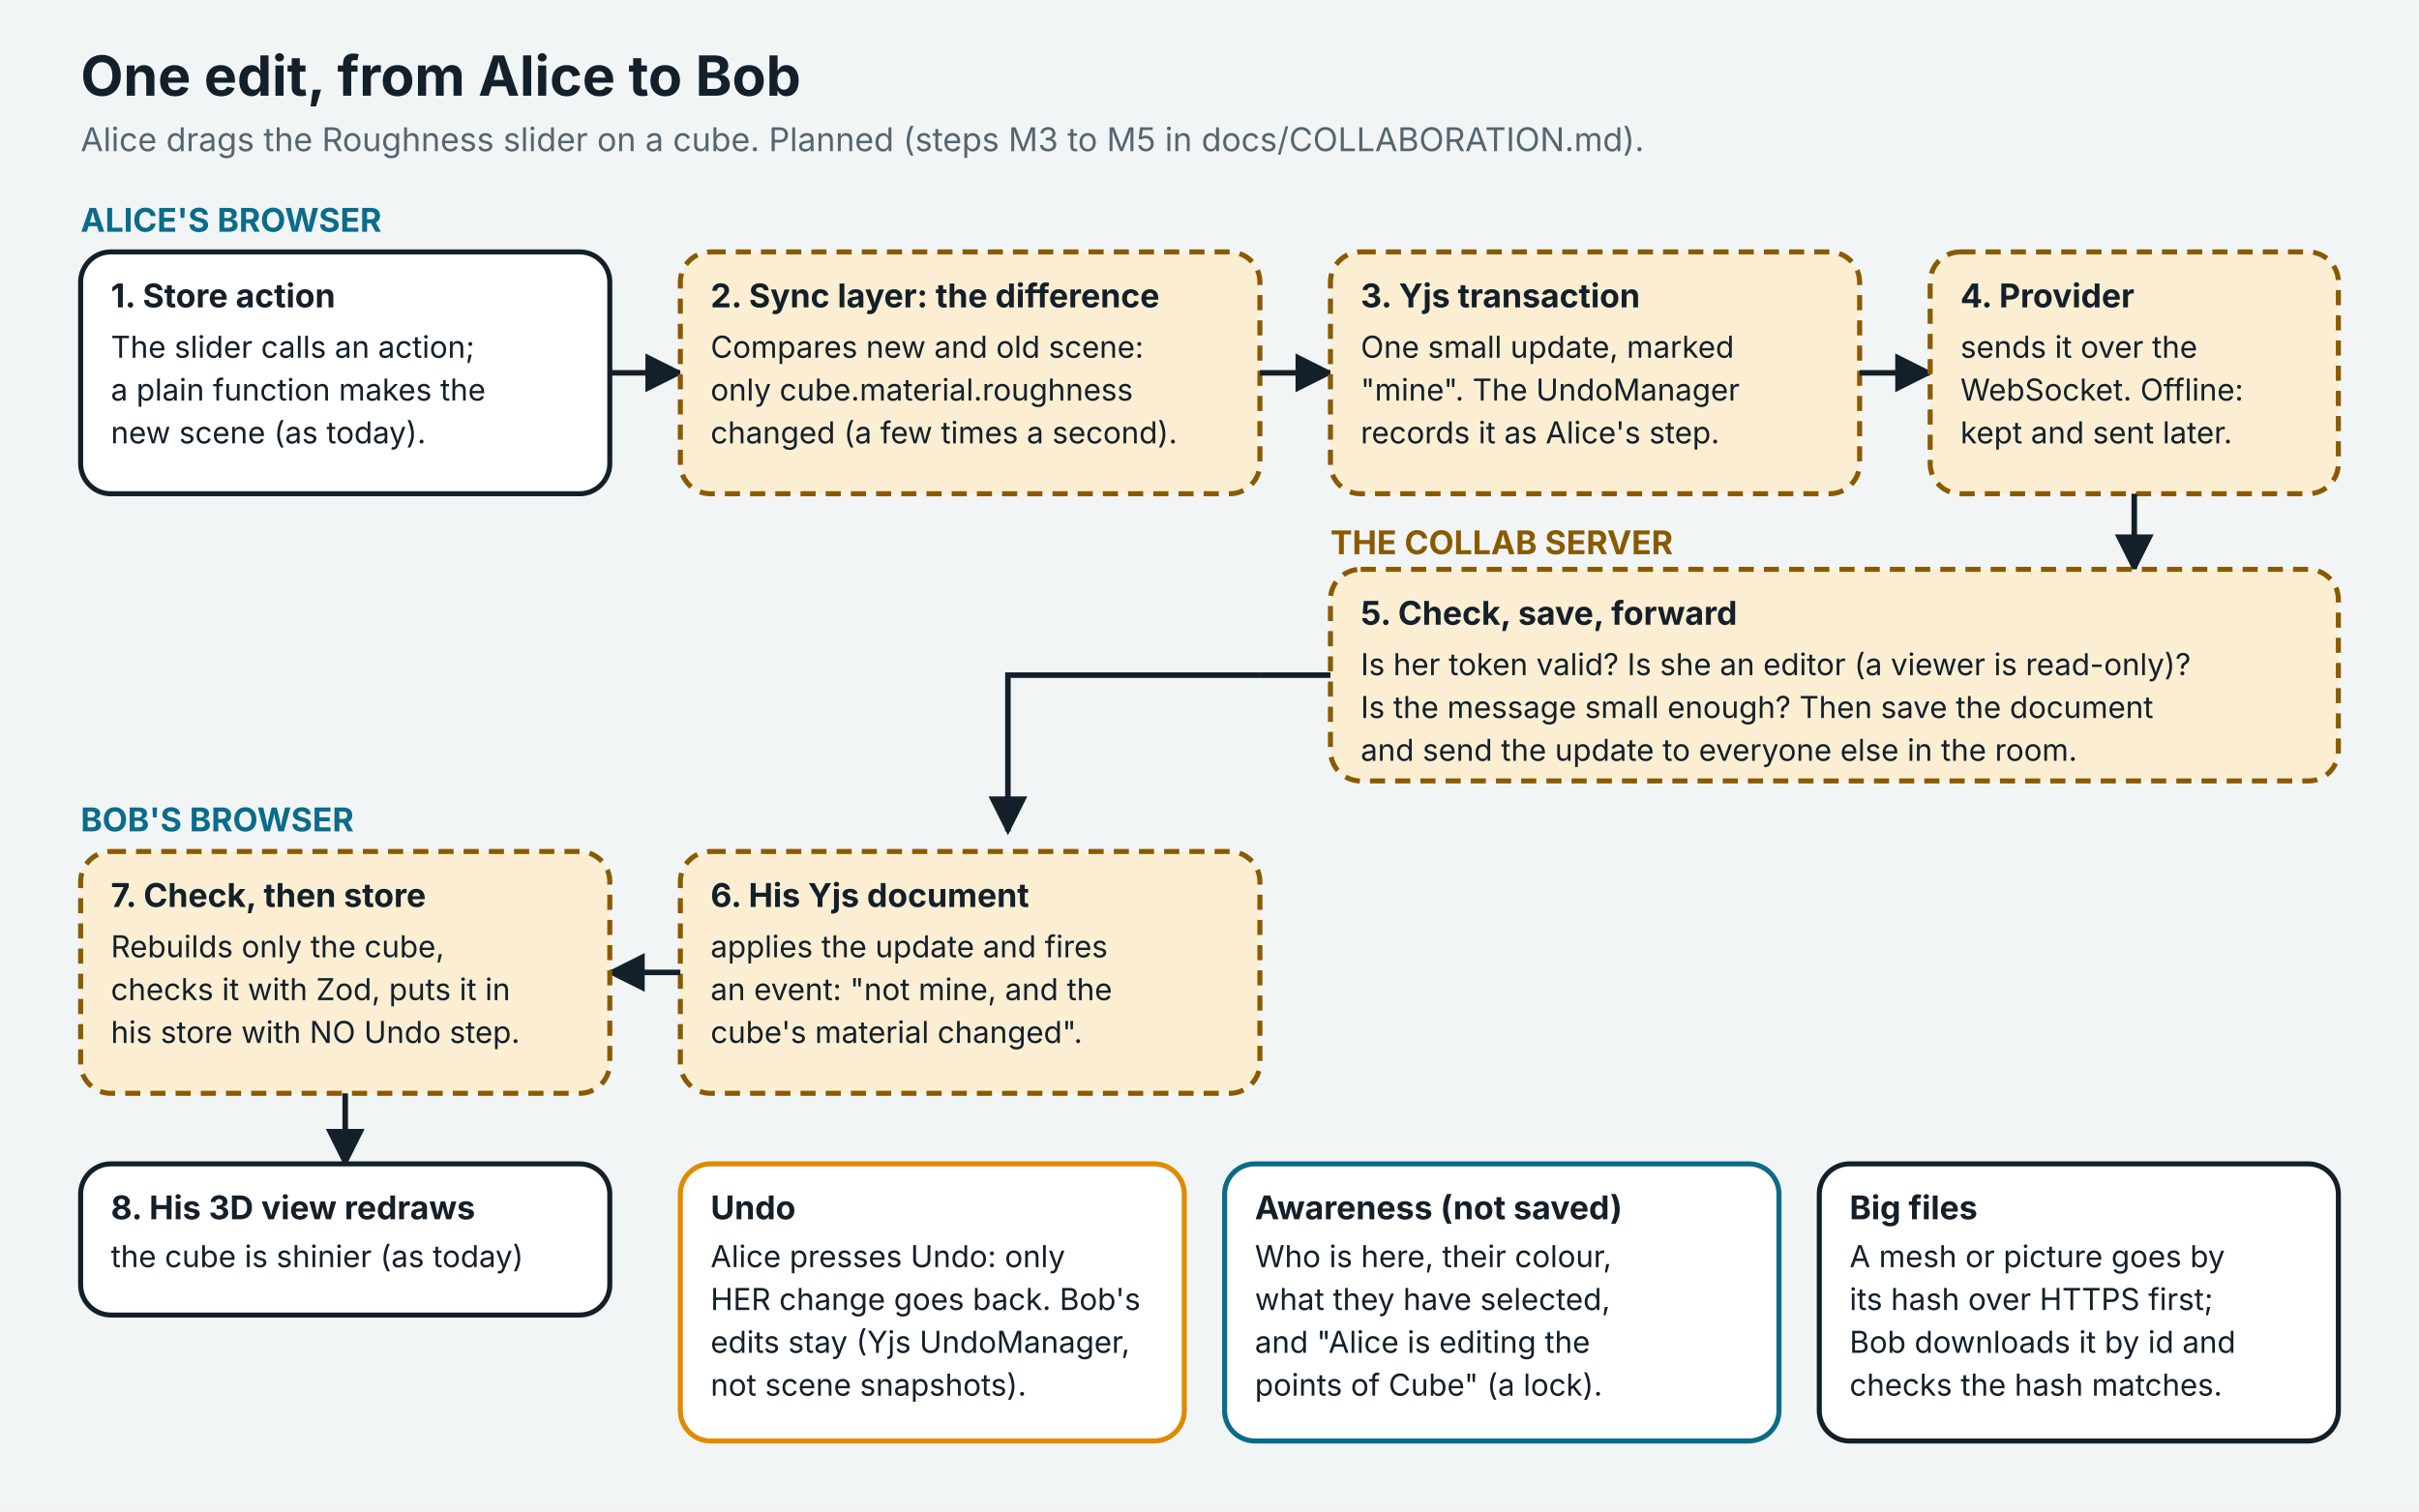
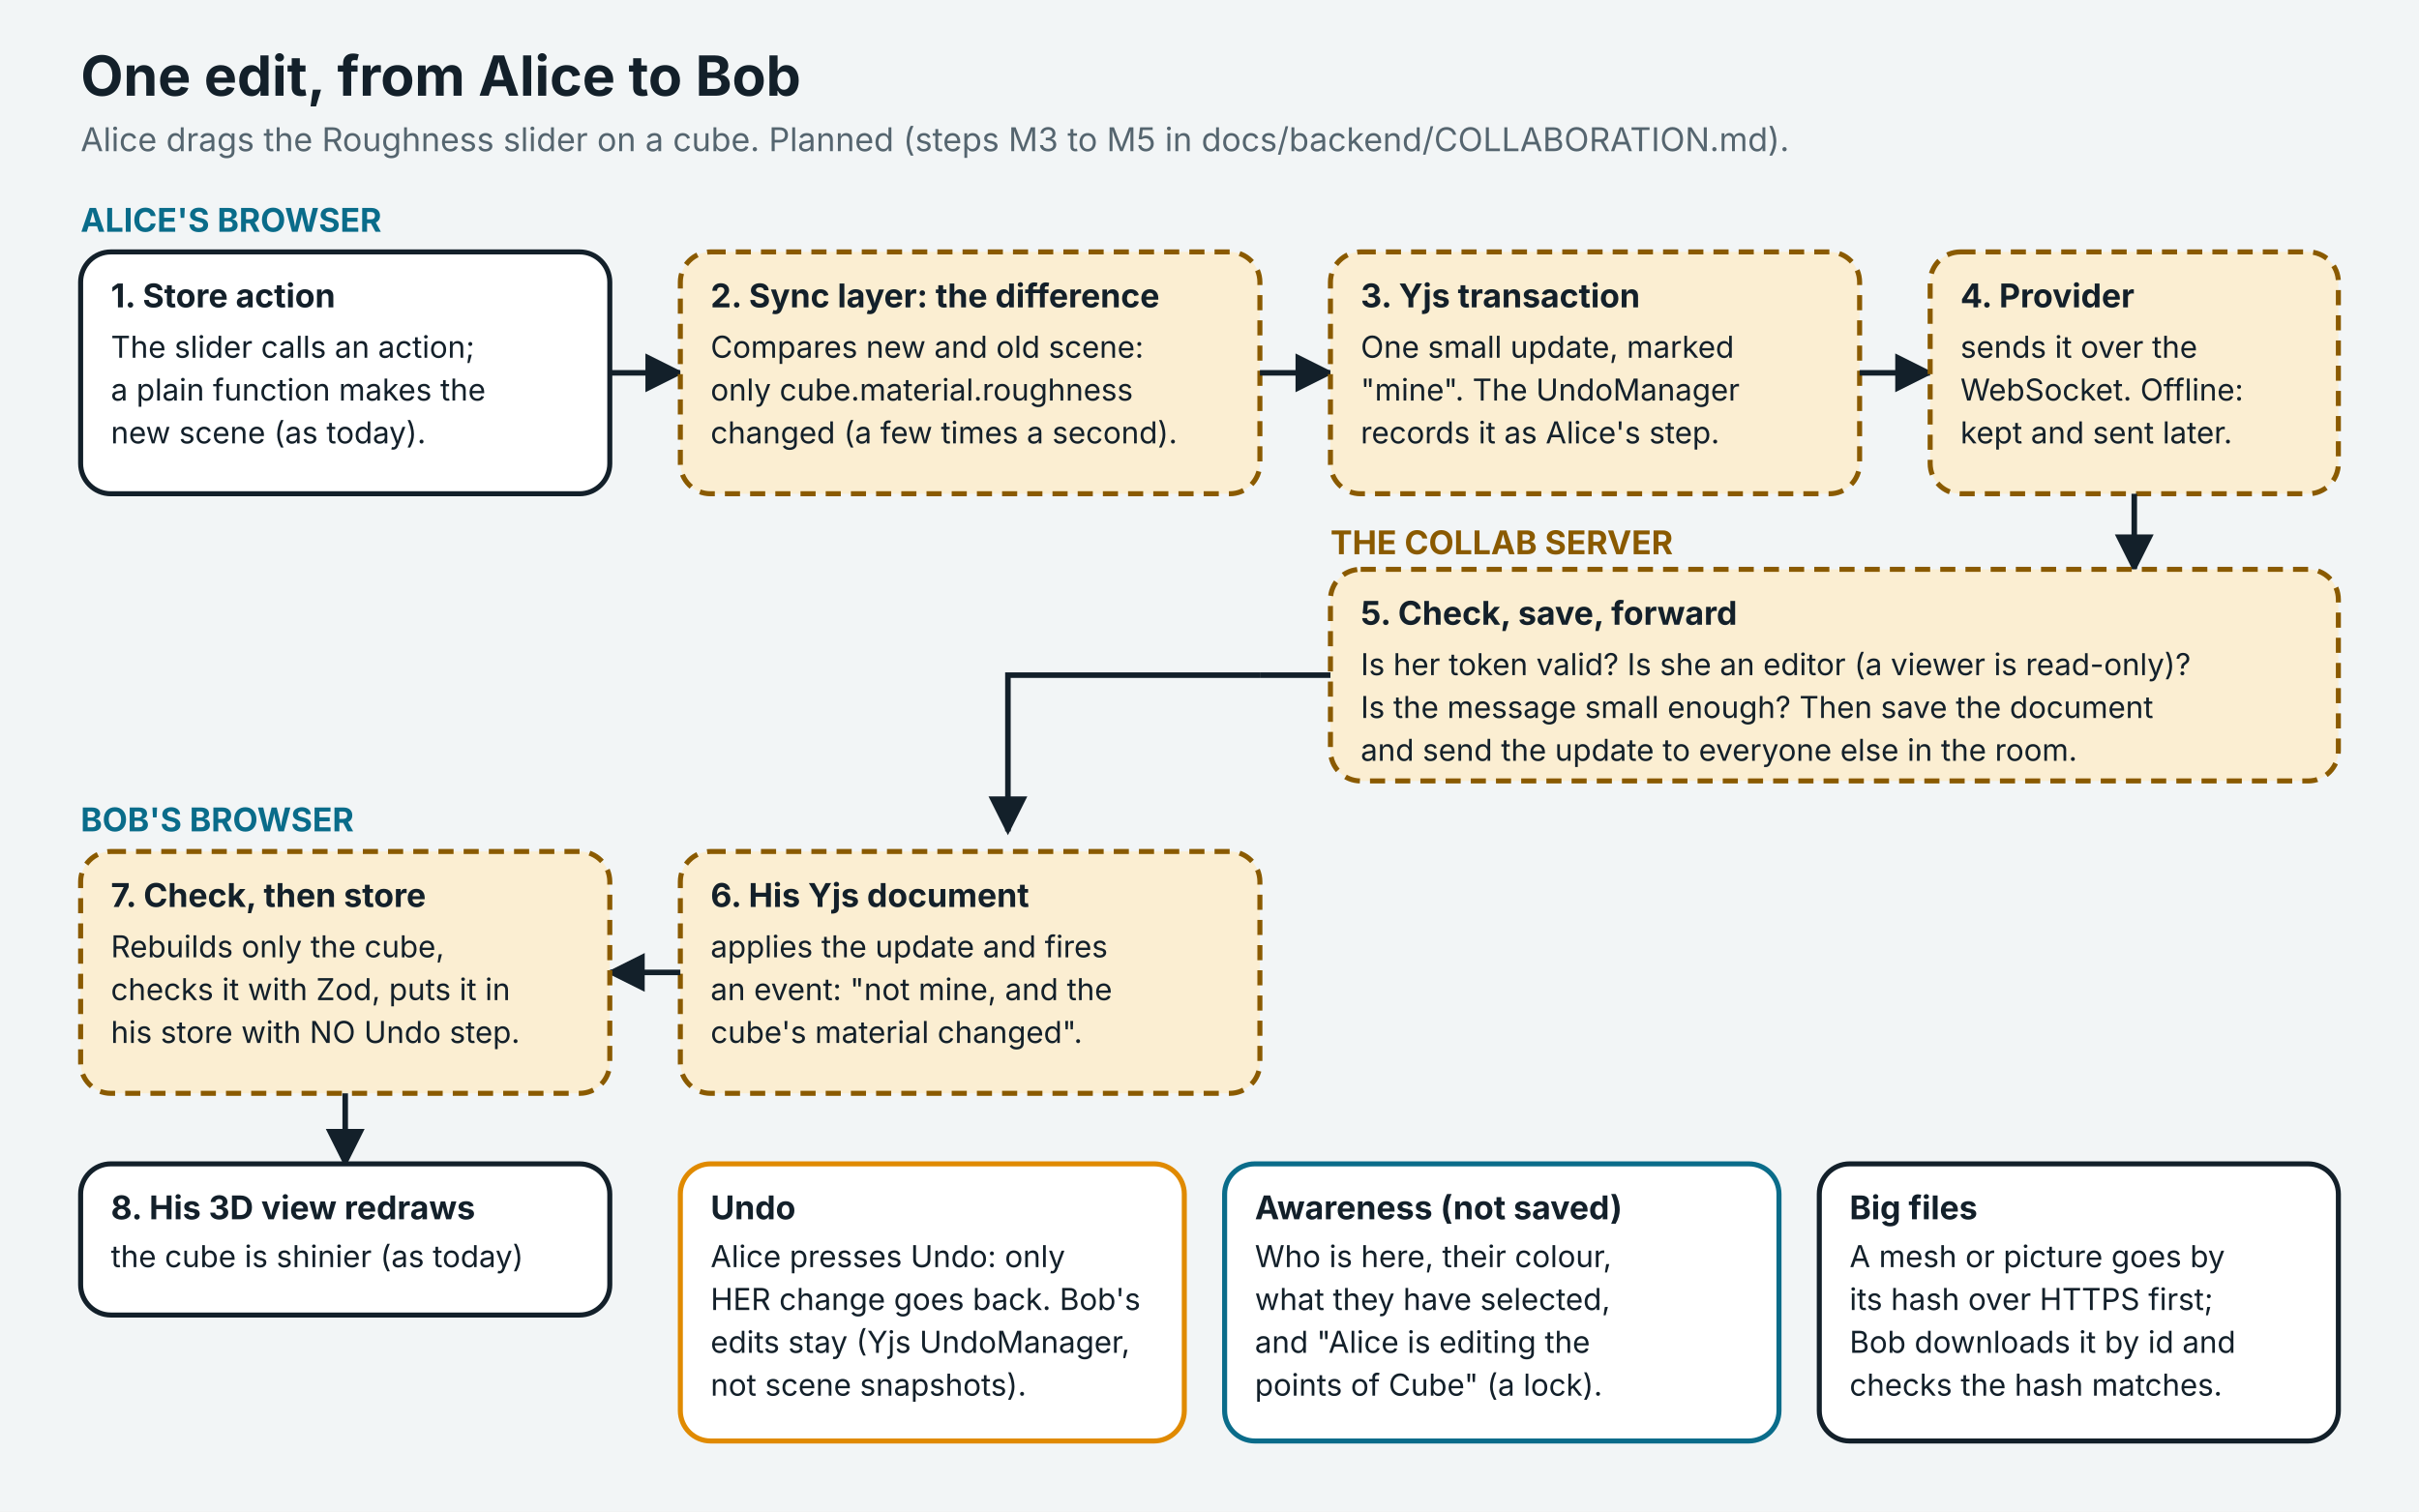
<svg xmlns="http://www.w3.org/2000/svg" viewBox="0 0 960 600" width="960" height="600" role="img" aria-labelledby="t d" font-family="Inter, system-ui, sans-serif">
  <defs>
    <marker id="a" viewBox="0 0 10 10" refX="9" refY="5" markerWidth="7" markerHeight="7" orient="auto-start-reverse">
      <path d="M0 0 10 5 0 10z" fill="#13202a" />
    </marker>
  </defs>
  <rect width="960" height="600" fill="#f2f5f6" />
  <text x="32" y="38" font-size="22" font-weight="700" fill="#13202a">One edit, from Alice to Bob</text>
-   <text x="32" y="60" font-size="13" fill="#55656f">Alice drags the Roughness slider on a cube. Planned (steps M3 to M5 in docs/COLLABORATION.md).</text>
+   <text x="32" y="60" font-size="13" fill="#55656f">Alice drags the Roughness slider on a cube. Planned (steps M3 to M5 in docs/backend/COLLABORATION.md).</text>
  <text x="32" y="92" font-size="13" font-weight="700" fill="#0a6c8a">ALICE'S BROWSER</text>
  <rect x="32" y="100" width="210" height="96" rx="12" fill="#fff" stroke="#13202a" stroke-width="2" />
  <text x="44" y="122" font-size="13" font-weight="700" fill="#13202a">1. Store action</text>
  <text x="44" y="142" font-size="12" fill="#13202a">The slider calls an action;</text>
  <text x="44" y="159" font-size="12" fill="#13202a">a plain function makes the</text>
  <text x="44" y="176" font-size="12" fill="#13202a">new scene (as today).</text>
  <path d="M242 148 H270" stroke="#13202a" stroke-width="2.2" fill="none" marker-end="url(#a)" />
  <rect x="270" y="100" width="230" height="96" rx="12" fill="#fbeed2" stroke="#8a5a00" stroke-width="2" stroke-dasharray="6 4" />
  <text x="282" y="122" font-size="13" font-weight="700" fill="#13202a">2. Sync layer: the difference</text>
  <text x="282" y="142" font-size="12" fill="#13202a">Compares new and old scene:</text>
  <text x="282" y="159" font-size="12" fill="#13202a">only cube.material.roughness</text>
  <text x="282" y="176" font-size="12" fill="#13202a">changed (a few times a second).</text>
  <path d="M500 148 H528" stroke="#13202a" stroke-width="2.2" fill="none" marker-end="url(#a)" />
  <rect x="528" y="100" width="210" height="96" rx="12" fill="#fbeed2" stroke="#8a5a00" stroke-width="2" stroke-dasharray="6 4" />
  <text x="540" y="122" font-size="13" font-weight="700" fill="#13202a">3. Yjs transaction</text>
  <text x="540" y="142" font-size="12" fill="#13202a">One small update, marked</text>
  <text x="540" y="159" font-size="12" fill="#13202a">"mine". The UndoManager</text>
  <text x="540" y="176" font-size="12" fill="#13202a">records it as Alice's step.</text>
  <path d="M738 148 H766" stroke="#13202a" stroke-width="2.2" fill="none" marker-end="url(#a)" />
  <rect x="766" y="100" width="162" height="96" rx="12" fill="#fbeed2" stroke="#8a5a00" stroke-width="2" stroke-dasharray="6 4" />
  <text x="778" y="122" font-size="13" font-weight="700" fill="#13202a">4. Provider</text>
  <text x="778" y="142" font-size="12" fill="#13202a">sends it over the</text>
  <text x="778" y="159" font-size="12" fill="#13202a">WebSocket. Offline:</text>
  <text x="778" y="176" font-size="12" fill="#13202a">kept and sent later.</text>
  <path d="M847 196 V226" stroke="#13202a" stroke-width="2.2" fill="none" marker-end="url(#a)" />
  <text x="528" y="220" font-size="13" font-weight="700" fill="#8a5a00">THE COLLAB SERVER</text>
  <rect x="528" y="226" width="400" height="84" rx="12" fill="#fbeed2" stroke="#8a5a00" stroke-width="2" stroke-dasharray="6 4" />
  <text x="540" y="248" font-size="13" font-weight="700" fill="#13202a">5. Check, save, forward</text>
  <text x="540" y="268" font-size="12" fill="#13202a">Is her token valid? Is she an editor (a viewer is read-only)?</text>
  <text x="540" y="285" font-size="12" fill="#13202a">Is the message small enough? Then save the document</text>
  <text x="540" y="302" font-size="12" fill="#13202a">and send the update to everyone else in the room.</text>
  <path d="M528 268 H500" stroke="#13202a" stroke-width="2.2" fill="none" />
  <path d="M500 268 H400 V330" stroke="#13202a" stroke-width="2.2" fill="none" marker-end="url(#a)" />
  <text x="32" y="330" font-size="13" font-weight="700" fill="#0a6c8a">BOB'S BROWSER</text>
  <rect x="270" y="338" width="230" height="96" rx="12" fill="#fbeed2" stroke="#8a5a00" stroke-width="2" stroke-dasharray="6 4" />
  <text x="282" y="360" font-size="13" font-weight="700" fill="#13202a">6. His Yjs document</text>
  <text x="282" y="380" font-size="12" fill="#13202a">applies the update and fires</text>
  <text x="282" y="397" font-size="12" fill="#13202a">an event: "not mine, and the</text>
  <text x="282" y="414" font-size="12" fill="#13202a">cube's material changed".</text>
  <path d="M270 386 H242" stroke="#13202a" stroke-width="2.2" fill="none" marker-end="url(#a)" />
  <rect x="32" y="338" width="210" height="96" rx="12" fill="#fbeed2" stroke="#8a5a00" stroke-width="2" stroke-dasharray="6 4" />
  <text x="44" y="360" font-size="13" font-weight="700" fill="#13202a">7. Check, then store</text>
  <text x="44" y="380" font-size="12" fill="#13202a">Rebuilds only the cube,</text>
  <text x="44" y="397" font-size="12" fill="#13202a">checks it with Zod, puts it in</text>
  <text x="44" y="414" font-size="12" fill="#13202a">his store with NO Undo step.</text>
  <path d="M137 434 V462" stroke="#13202a" stroke-width="2.2" fill="none" marker-end="url(#a)" />
  <rect x="32" y="462" width="210" height="60" rx="12" fill="#fff" stroke="#13202a" stroke-width="2" />
  <text x="44" y="484" font-size="13" font-weight="700" fill="#13202a">8. His 3D view redraws</text>
  <text x="44" y="503" font-size="12" fill="#13202a">the cube is shinier (as today)</text>
  <rect x="270" y="462" width="200" height="110" rx="12" fill="#fff" stroke="#e08a00" stroke-width="2" />
  <text x="282" y="484" font-size="13" font-weight="700" fill="#13202a">Undo</text>
  <text x="282" y="503" font-size="12" fill="#13202a">Alice presses Undo: only</text>
  <text x="282" y="520" font-size="12" fill="#13202a">HER change goes back. Bob's</text>
  <text x="282" y="537" font-size="12" fill="#13202a">edits stay (Yjs UndoManager,</text>
  <text x="282" y="554" font-size="12" fill="#13202a">not scene snapshots).</text>
  <rect x="486" y="462" width="220" height="110" rx="12" fill="#fff" stroke="#0a6c8a" stroke-width="2" />
  <text x="498" y="484" font-size="13" font-weight="700" fill="#13202a">Awareness (not saved)</text>
  <text x="498" y="503" font-size="12" fill="#13202a">Who is here, their colour,</text>
  <text x="498" y="520" font-size="12" fill="#13202a">what they have selected,</text>
  <text x="498" y="537" font-size="12" fill="#13202a">and "Alice is editing the</text>
  <text x="498" y="554" font-size="12" fill="#13202a">points of Cube" (a lock).</text>
  <rect x="722" y="462" width="206" height="110" rx="12" fill="#fff" stroke="#13202a" stroke-width="2" />
  <text x="734" y="484" font-size="13" font-weight="700" fill="#13202a">Big files</text>
  <text x="734" y="503" font-size="12" fill="#13202a">A mesh or picture goes by</text>
  <text x="734" y="520" font-size="12" fill="#13202a">its hash over HTTPS first;</text>
  <text x="734" y="537" font-size="12" fill="#13202a">Bob downloads it by id and</text>
  <text x="734" y="554" font-size="12" fill="#13202a">checks the hash matches.</text>
</svg>
